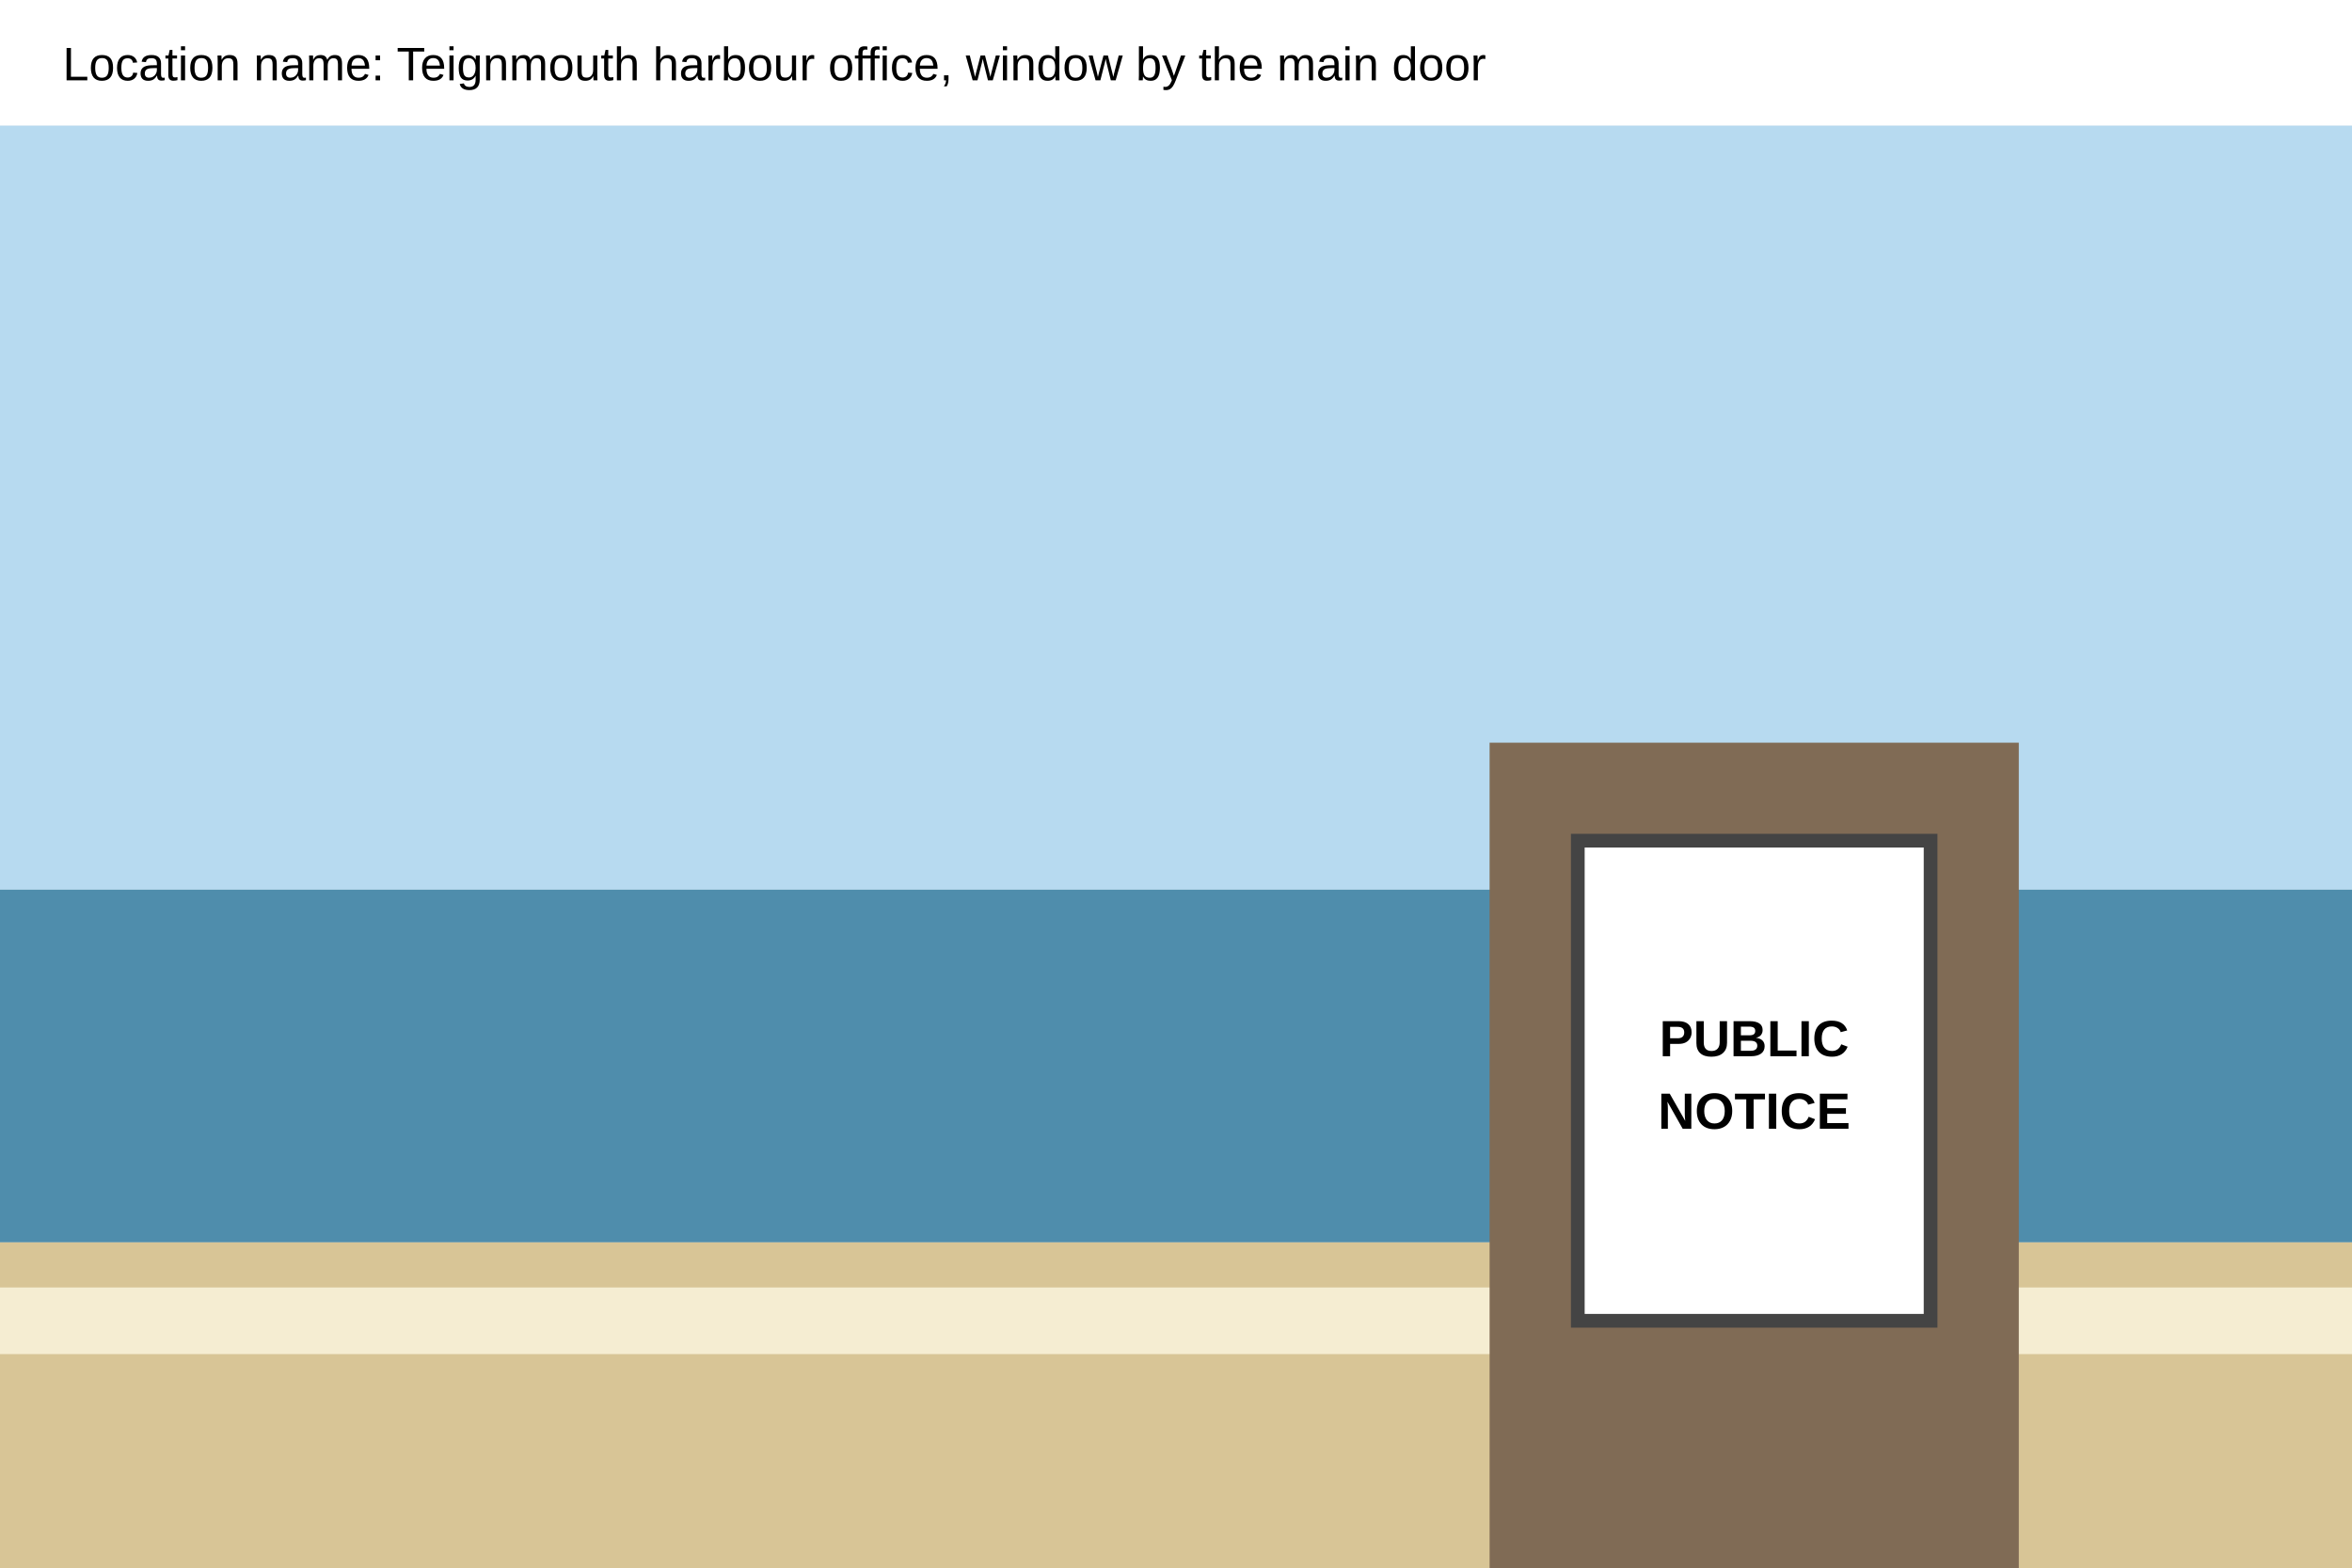
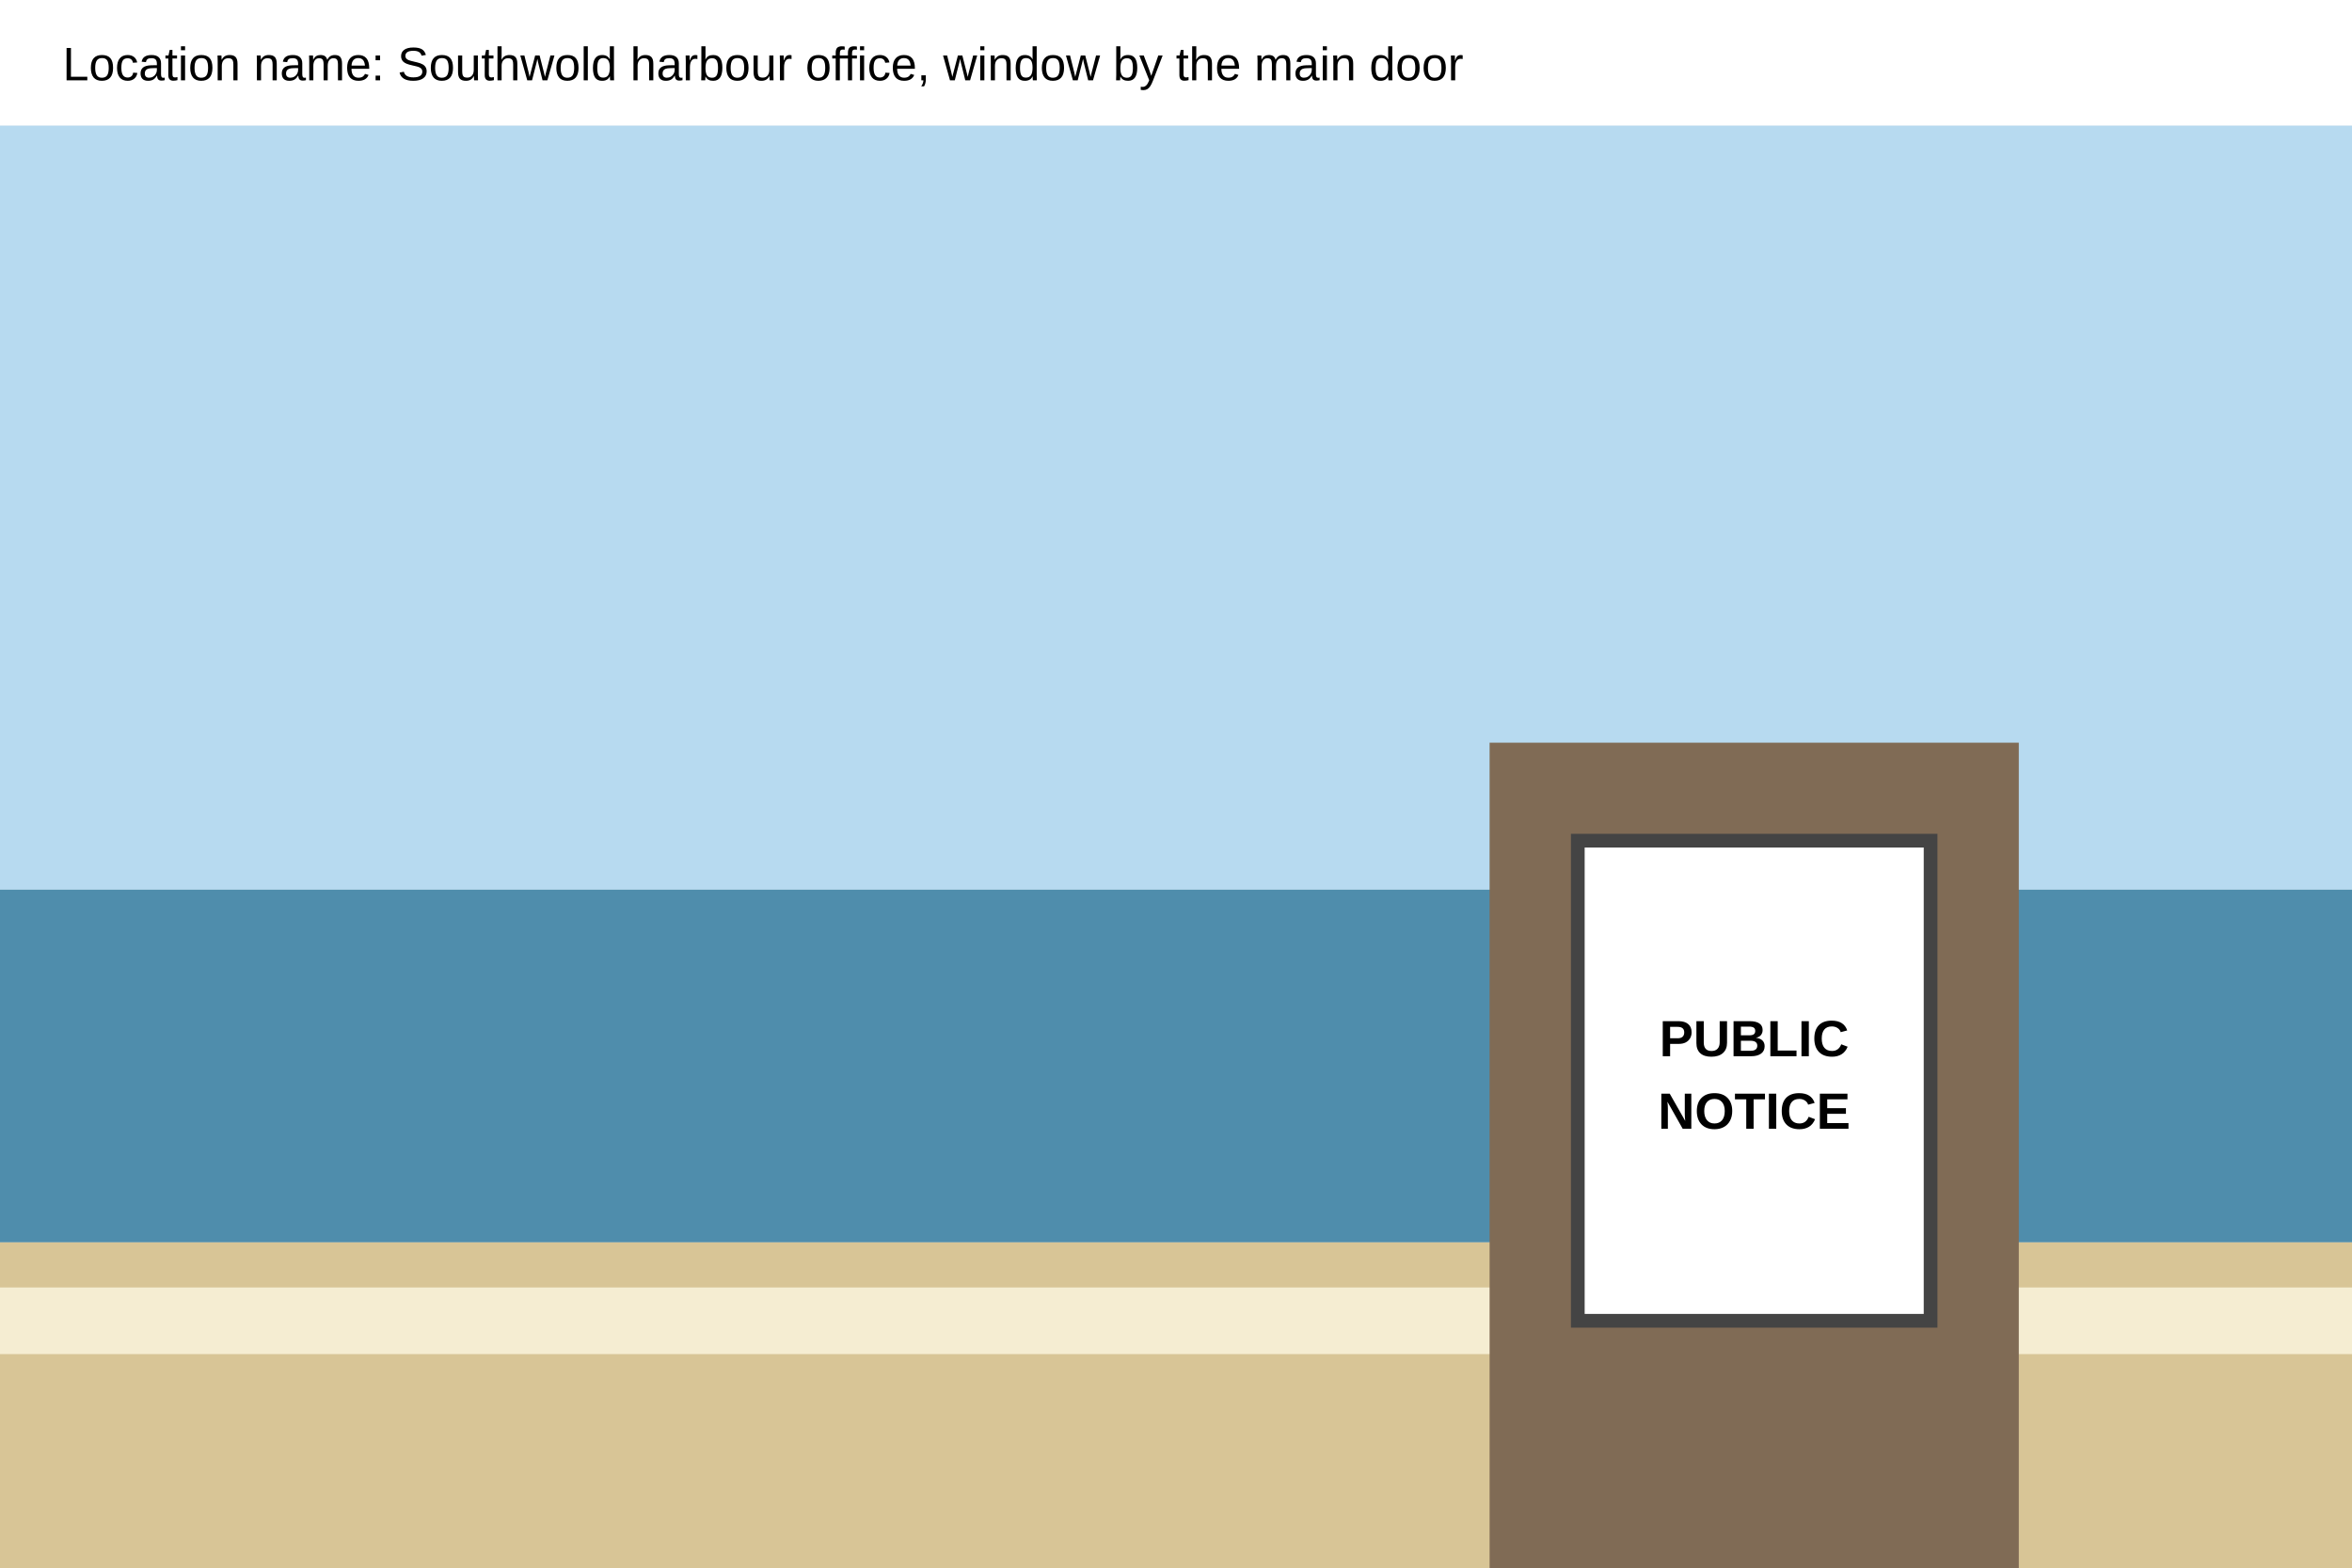
<svg xmlns="http://www.w3.org/2000/svg" width="1200" height="800" viewBox="0 0 1200 800">
  <g transform="translate(0 64)">
    <rect width="1200" height="390" fill="#b7daf0" />
    <rect y="390" width="1200" height="180" fill="#4f8dac" />
    <rect y="570" width="1200" height="230" fill="#d8c596" />
    <path d="M0 610h1200" stroke="#f5edd2" stroke-width="34" />
    <path d="M760 800V315h270v485z" fill="#806b55" />
    <rect x="805" y="365" width="180" height="245" fill="#fff" stroke="#444" stroke-width="7" />
    <text x="895" y="475" text-anchor="middle" font-family="Arial" font-size="26" font-weight="700">PUBLIC</text>
    <text x="895" y="512" text-anchor="middle" font-family="Arial" font-size="26" font-weight="700">NOTICE</text>
  </g>
  <rect width="1200" height="64" fill="#fff" />
-   <text x="32" y="41" font-family="Arial" font-size="24">Location name: Teignmouth harbour office, window by the main door</text>
+   <text x="32" y="41" font-family="Arial" font-size="24">Location name: Southwold harbour office, window by the main door</text>
</svg>
